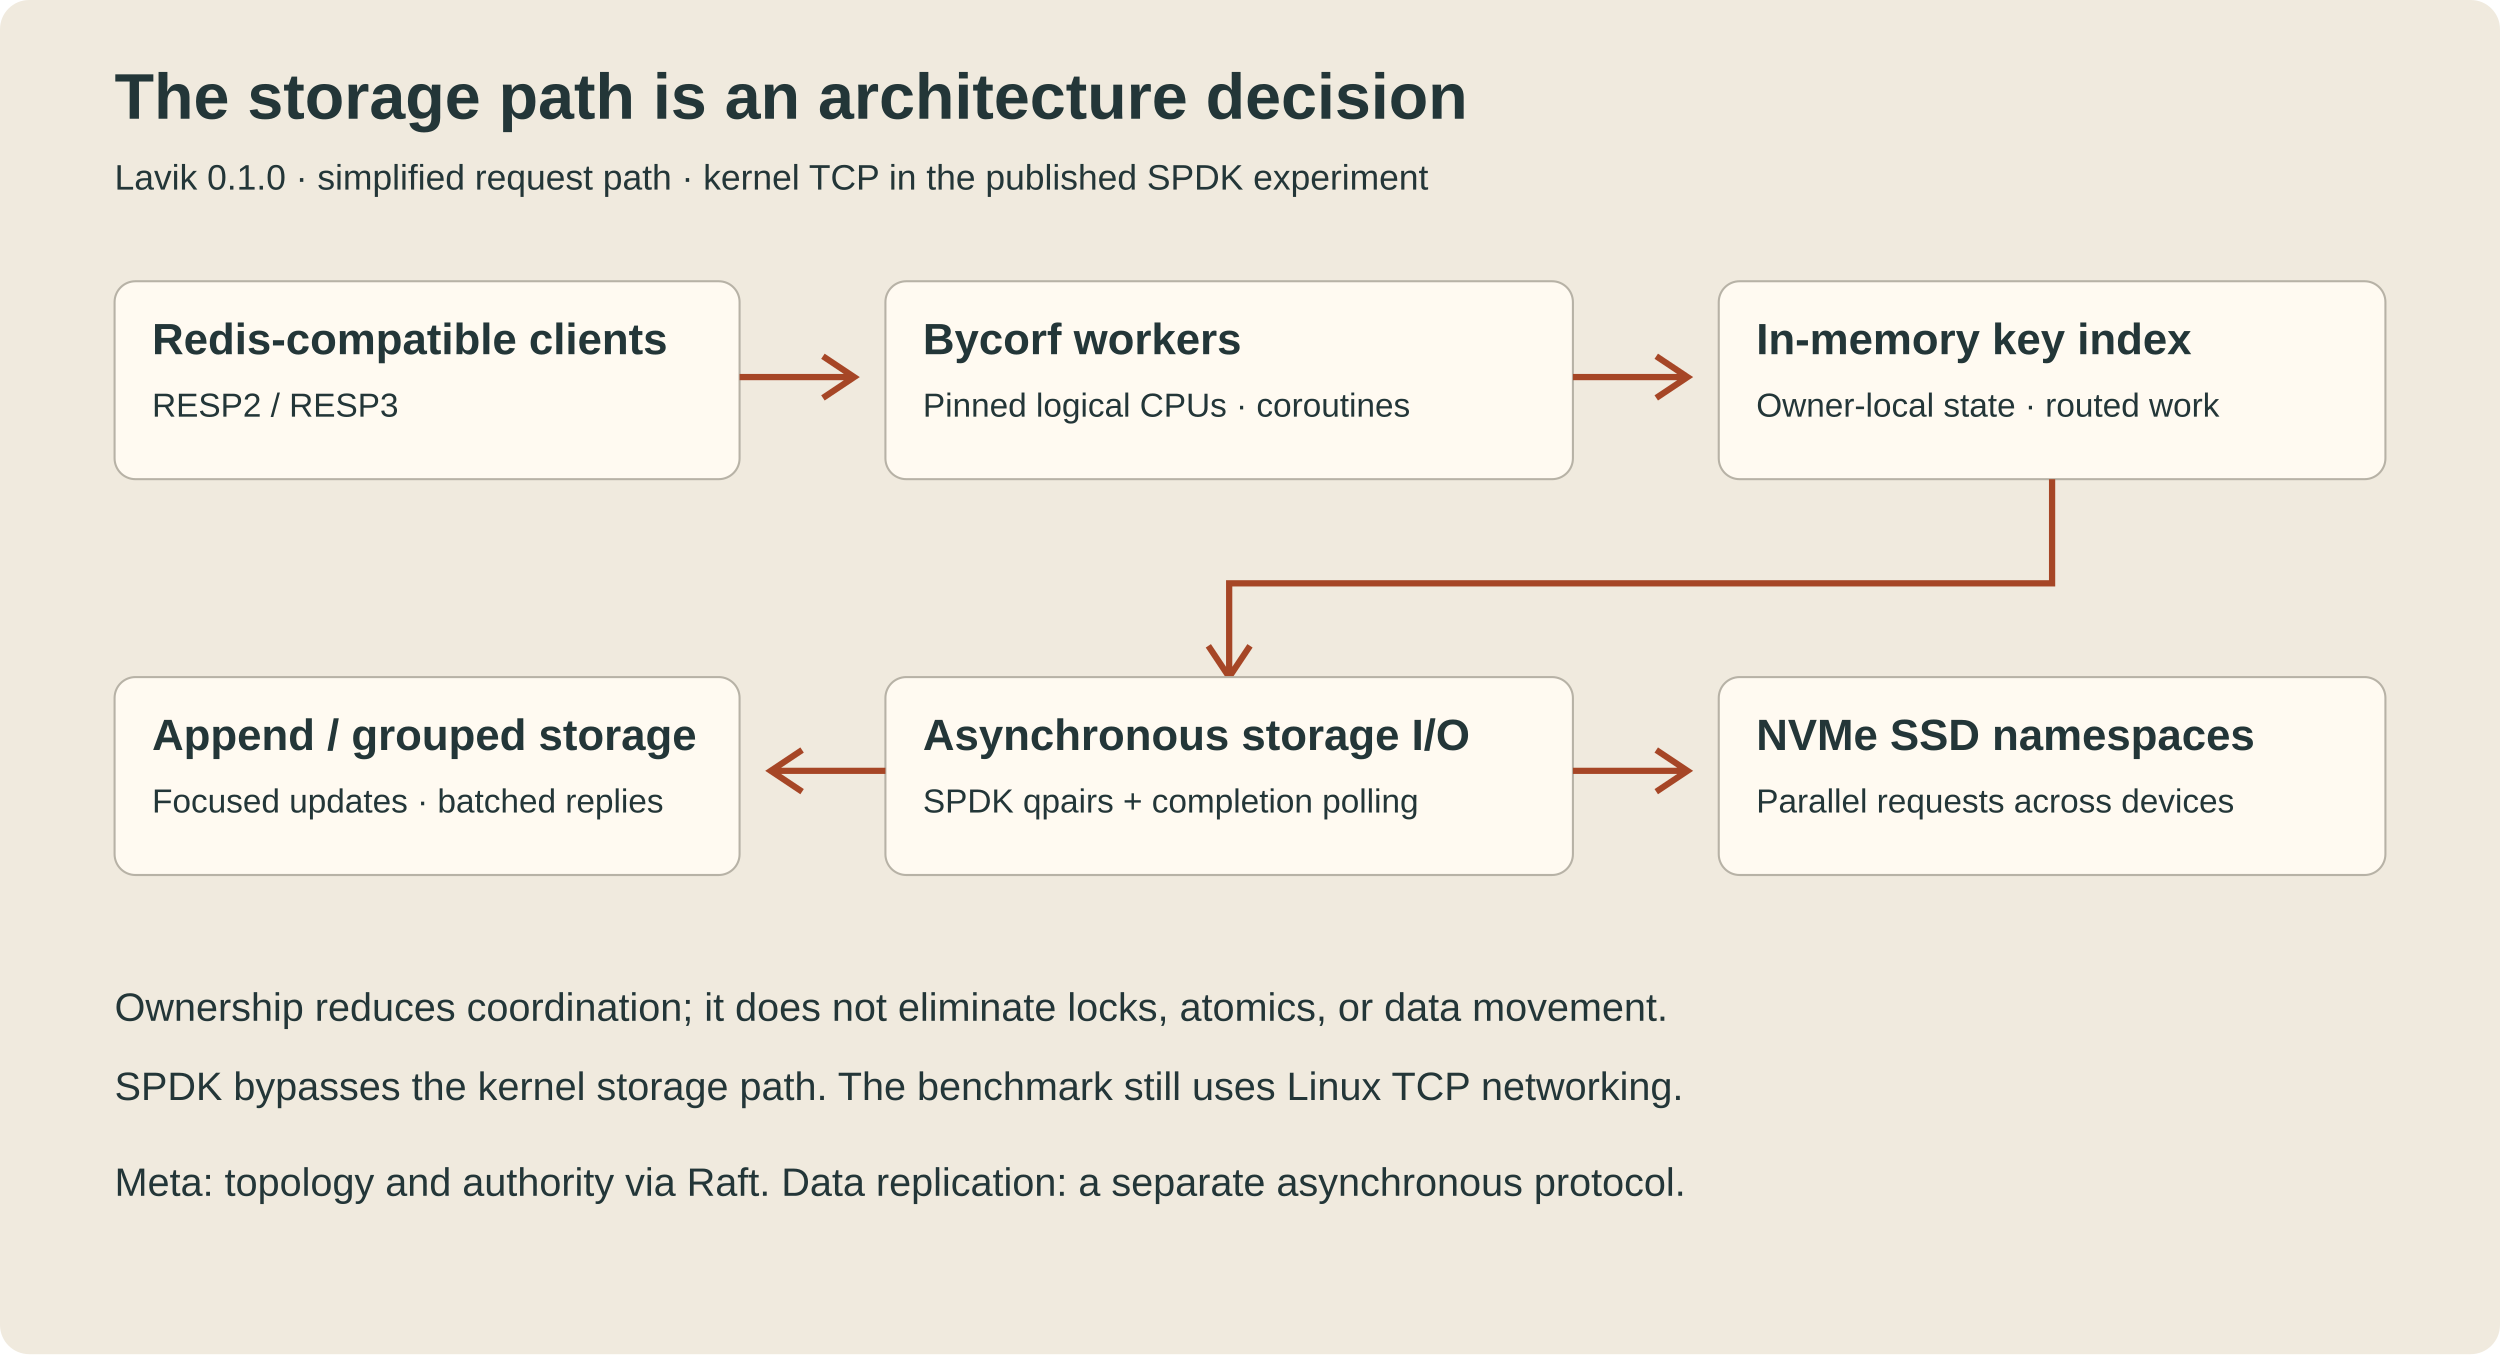
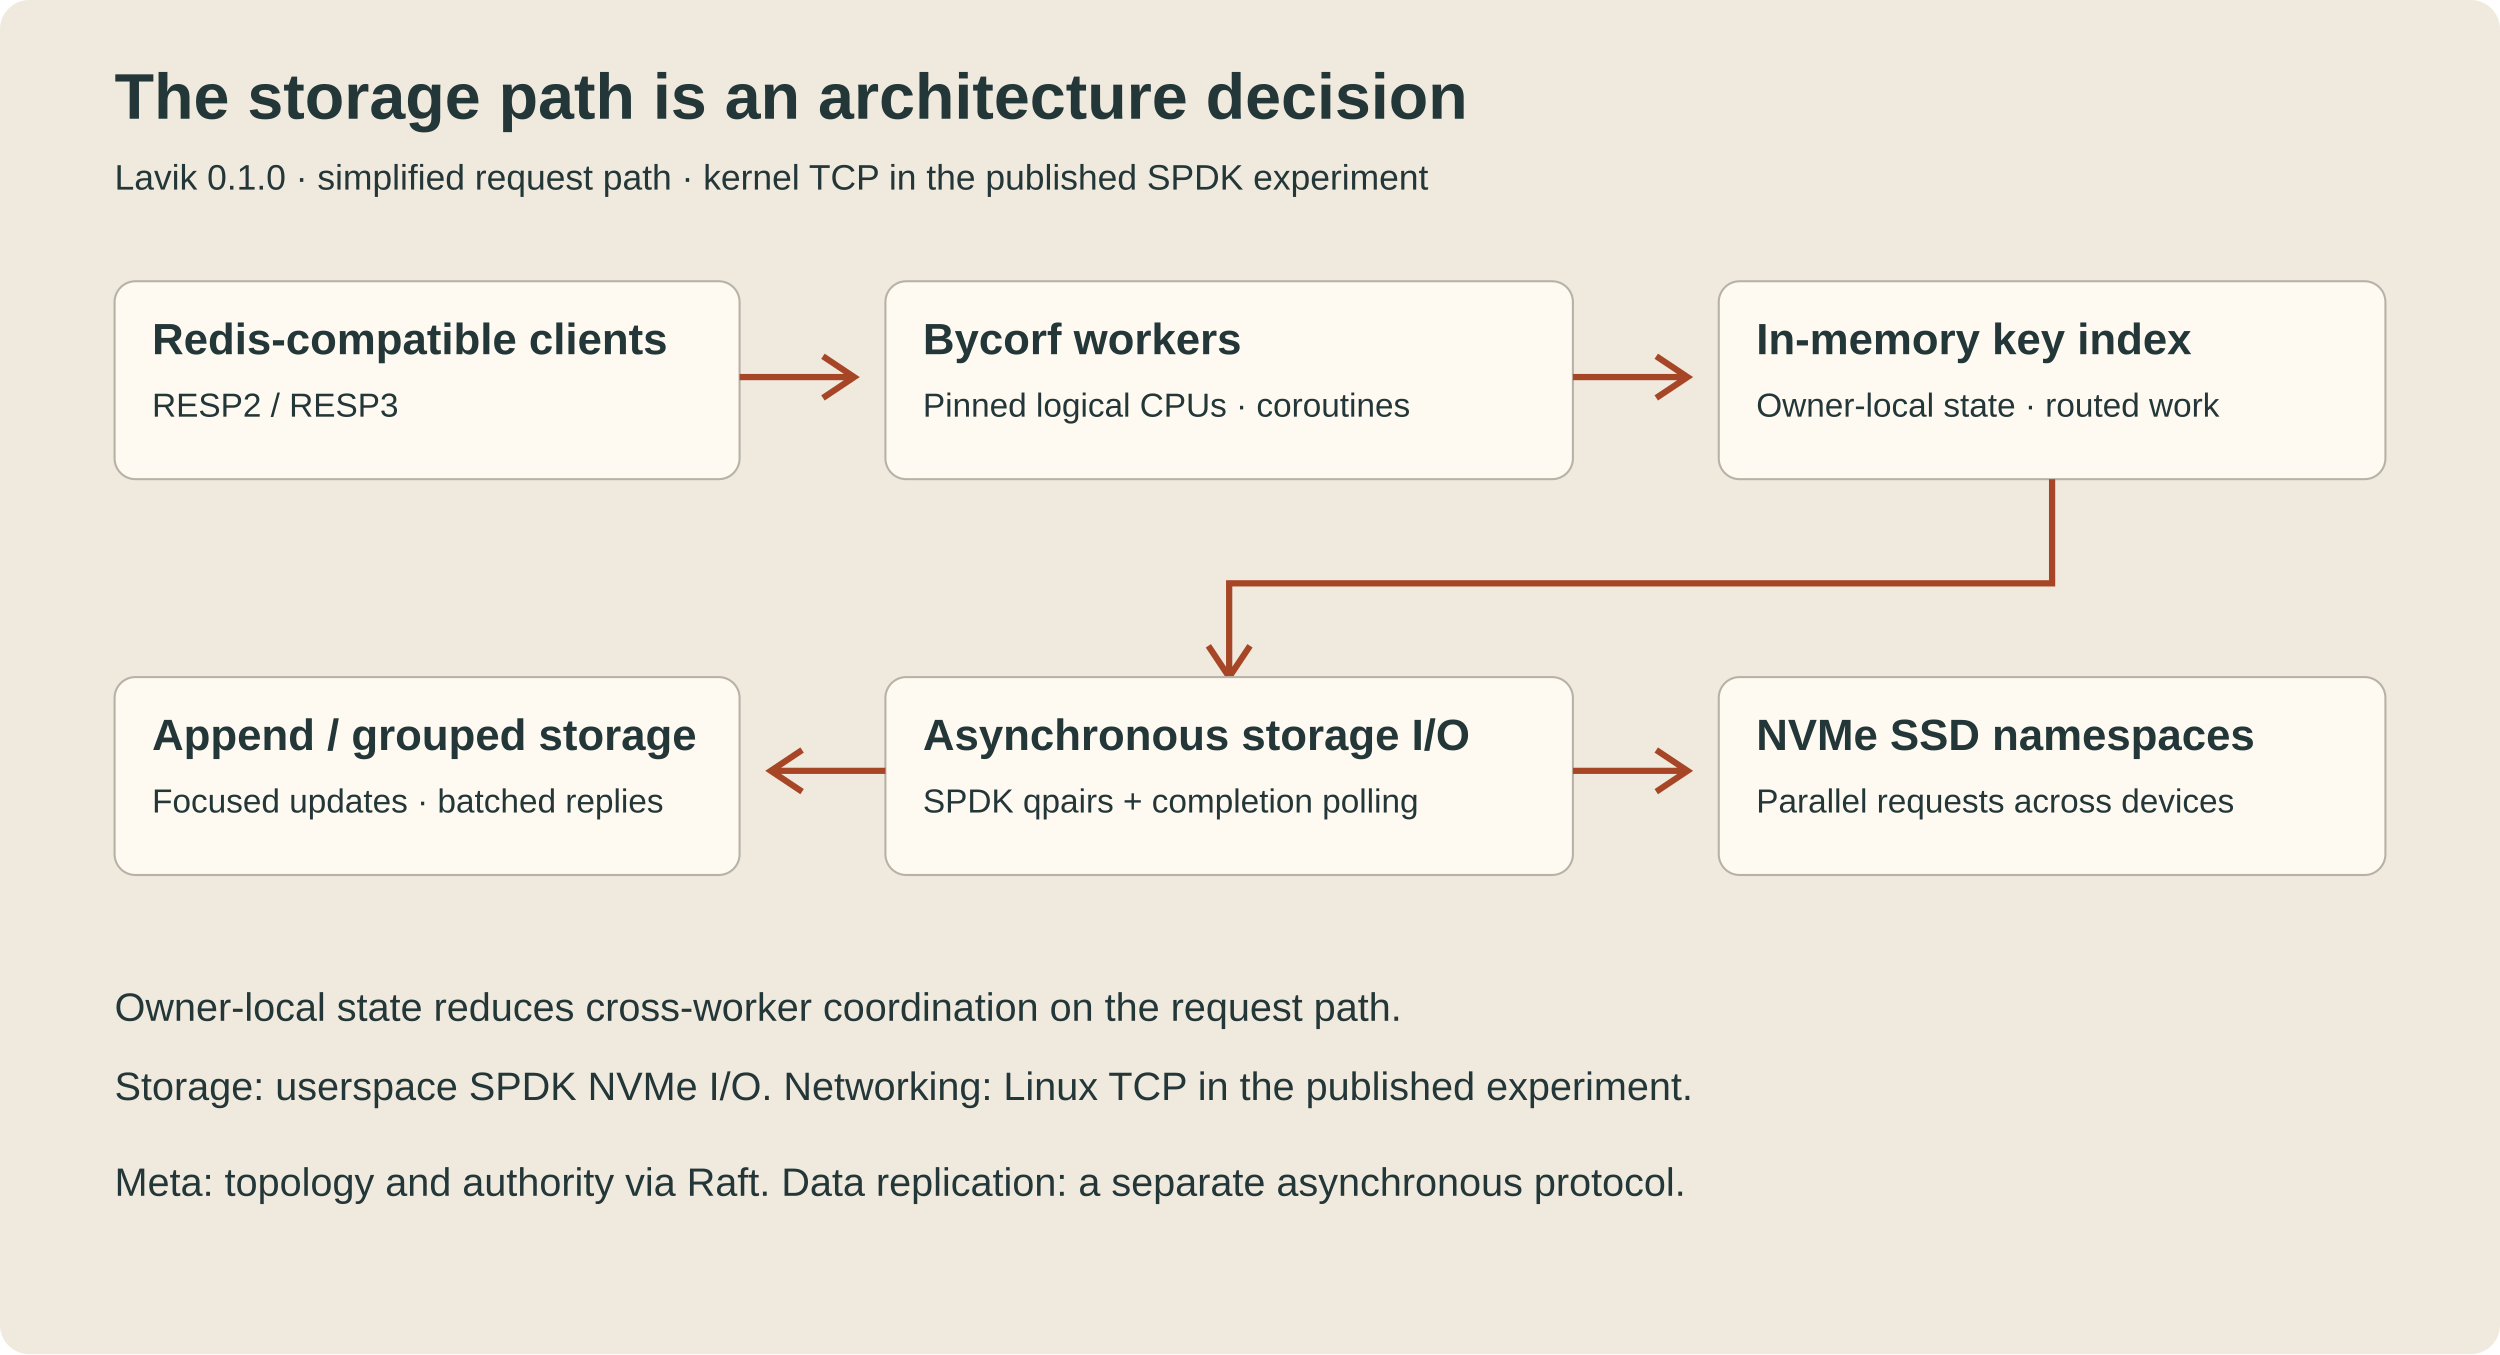
<svg xmlns="http://www.w3.org/2000/svg" width="1200" height="650" viewBox="0 0 1200 650" role="img">
  <rect width="1200" height="650" rx="14" fill="#f0eade" />
  <g font-family="Arial,sans-serif" fill="#233638">
    <text x="55" y="57" font-size="31" fill="#233638" font-weight="700">The storage path is an architecture decision</text>
    <text x="55" y="91" font-size="17" fill="#233638" font-weight="400">Lavik 0.1.0 · simplified request path · kernel TCP in the published SPDK experiment</text>
    <rect x="55" y="135" width="300" height="95" rx="10" fill="#fffaf1" stroke="#b7b2a6" />
    <text x="73" y="170" font-size="21" fill="#233638" font-weight="700">Redis-compatible clients</text>
    <text x="73" y="200" font-size="16" fill="#233638" font-weight="400">RESP2 / RESP3</text>
    <rect x="425" y="135" width="330" height="95" rx="10" fill="#fffaf1" stroke="#b7b2a6" />
    <text x="443" y="170" font-size="21" fill="#233638" font-weight="700">Bycorf workers</text>
    <text x="443" y="200" font-size="16" fill="#233638" font-weight="400">Pinned logical CPUs · coroutines</text>
    <rect x="825" y="135" width="320" height="95" rx="10" fill="#fffaf1" stroke="#b7b2a6" />
    <text x="843" y="170" font-size="21" fill="#233638" font-weight="700">In-memory key index</text>
    <text x="843" y="200" font-size="16" fill="#233638" font-weight="400">Owner-local state · routed work</text>
    <path d="M355 181H410M395 171L410 181L395 191M755 181H810M795 171L810 181L795 191M985 230V280H590V325M580 310L590 325L600 310" fill="none" stroke="#a64626" stroke-width="3" />
    <rect x="425" y="325" width="330" height="95" rx="10" fill="#fffaf1" stroke="#b7b2a6" />
    <text x="443" y="360" font-size="21" fill="#233638" font-weight="700">Asynchronous storage I/O</text>
    <text x="443" y="390" font-size="16" fill="#233638" font-weight="400">SPDK qpairs + completion polling</text>
    <rect x="55" y="325" width="300" height="95" rx="10" fill="#fffaf1" stroke="#b7b2a6" />
    <text x="73" y="360" font-size="21" fill="#233638" font-weight="700">Append / grouped storage</text>
    <text x="73" y="390" font-size="16" fill="#233638" font-weight="400">Focused updates · batched replies</text>
    <rect x="825" y="325" width="320" height="95" rx="10" fill="#fffaf1" stroke="#b7b2a6" />
    <text x="843" y="360" font-size="21" fill="#233638" font-weight="700">NVMe SSD namespaces</text>
    <text x="843" y="390" font-size="16" fill="#233638" font-weight="400">Parallel requests across devices</text>
    <path d="M425 370H370M385 360L370 370L385 380M755 370H810M795 360L810 370L795 380" fill="none" stroke="#a64626" stroke-width="3" />
-     <text x="55" y="490" font-size="19" fill="#233638" font-weight="400">Ownership reduces coordination; it does not eliminate locks, atomics, or data movement.</text>
-     <text x="55" y="528" font-size="19" fill="#233638" font-weight="400">SPDK bypasses the kernel storage path. The benchmark still uses Linux TCP networking.</text>
+     <text x="55" y="490" font-size="19" fill="#233638" font-weight="400">Owner-local state reduces cross-worker coordination on the request path.</text>
+     <text x="55" y="528" font-size="19" fill="#233638" font-weight="400">Storage: userspace SPDK NVMe I/O. Networking: Linux TCP in the published experiment.</text>
    <text x="55" y="574" font-size="19" fill="#233638" font-weight="400">Meta: topology and authority via Raft. Data replication: a separate asynchronous protocol.</text>
  </g>
</svg>
